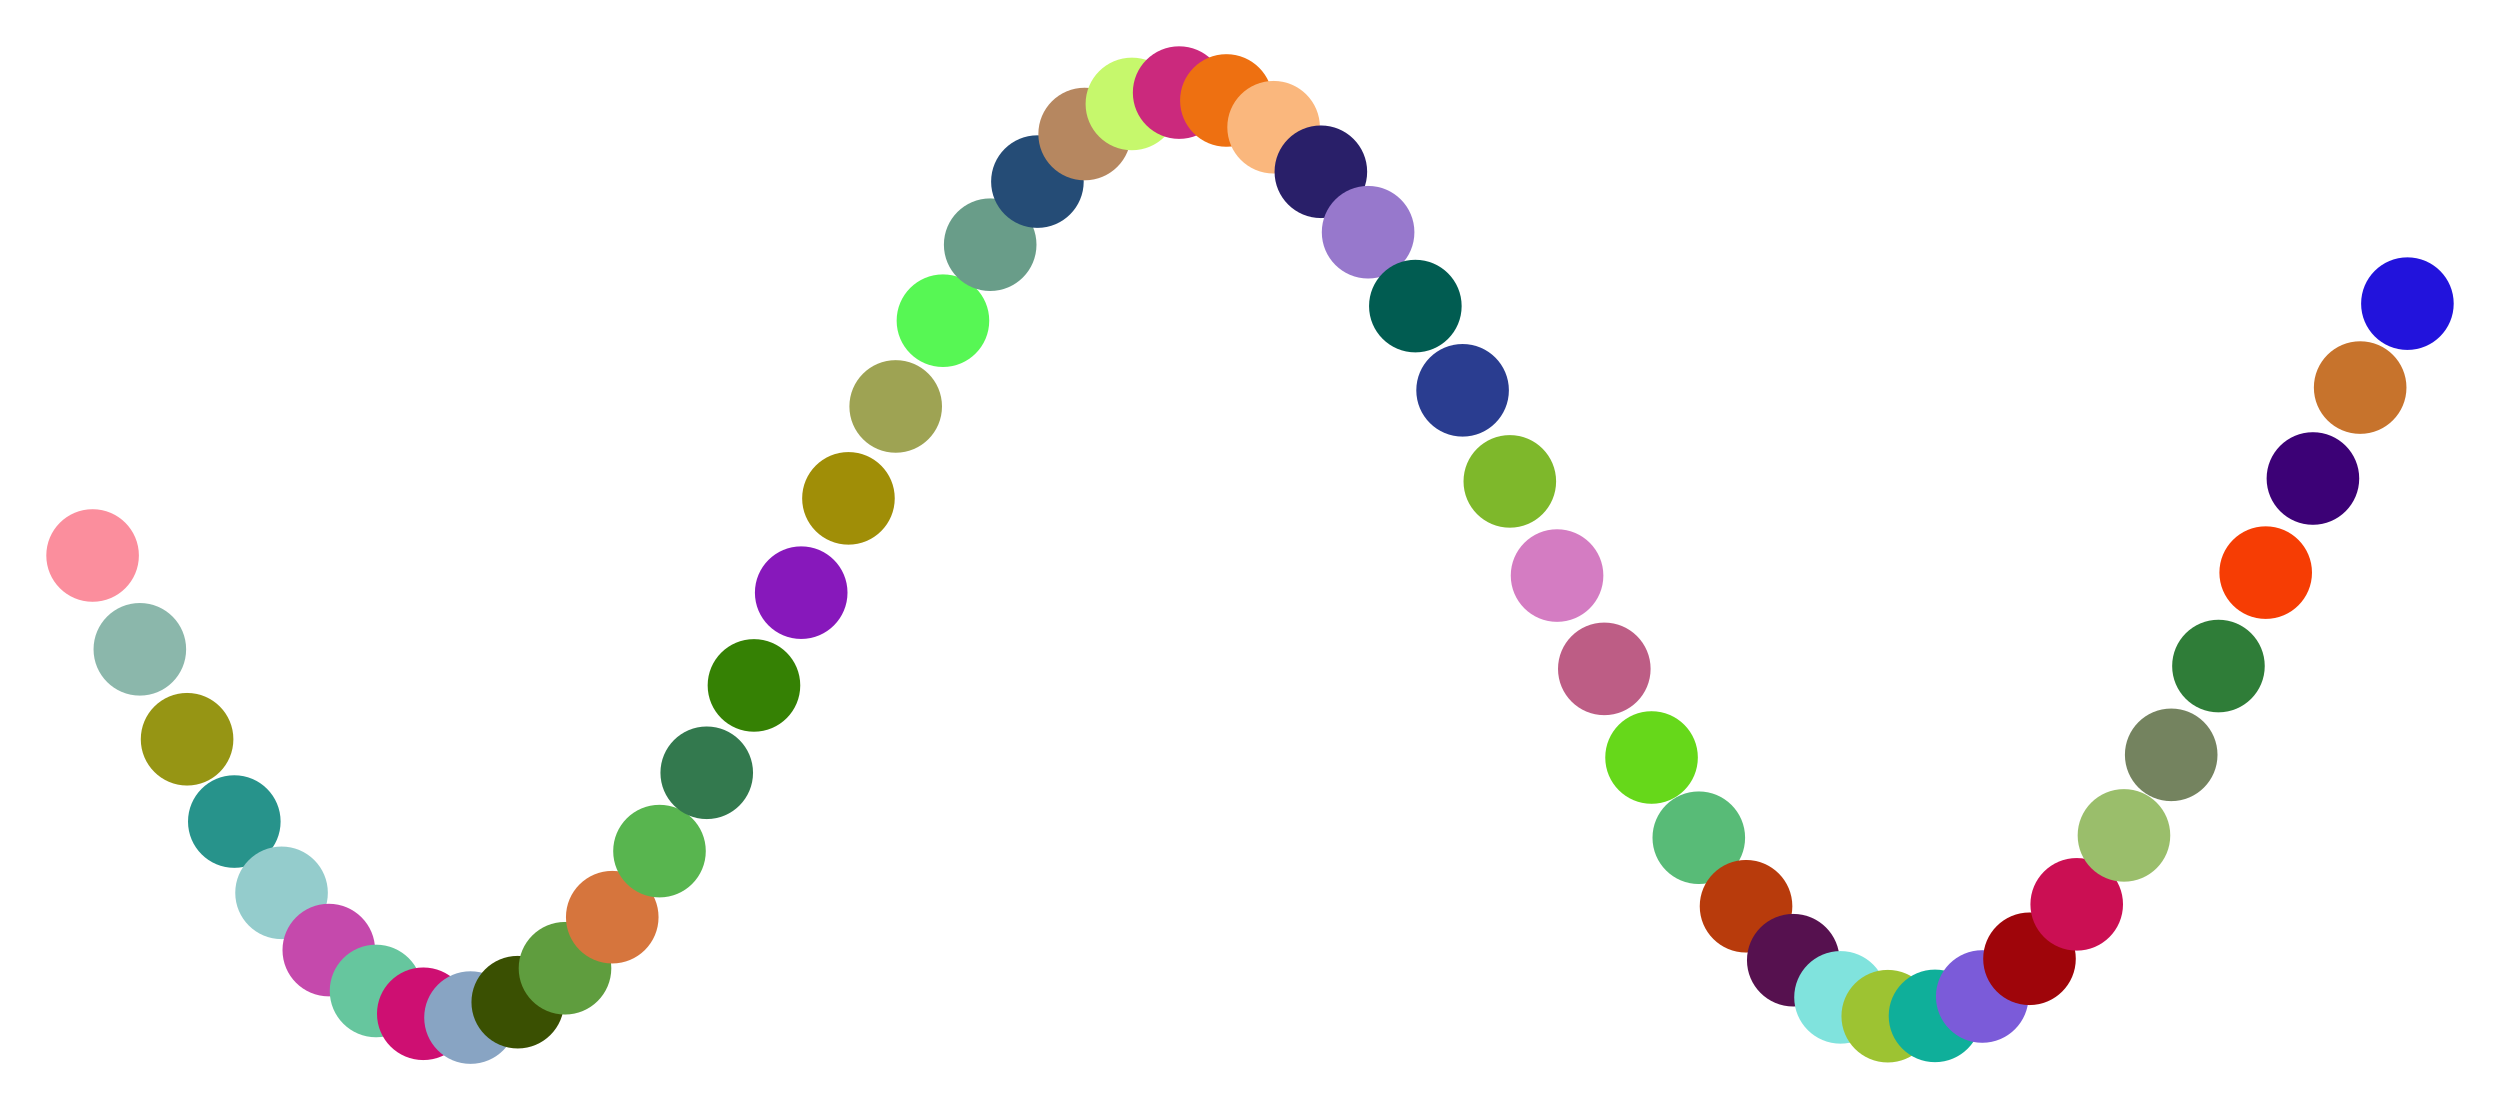
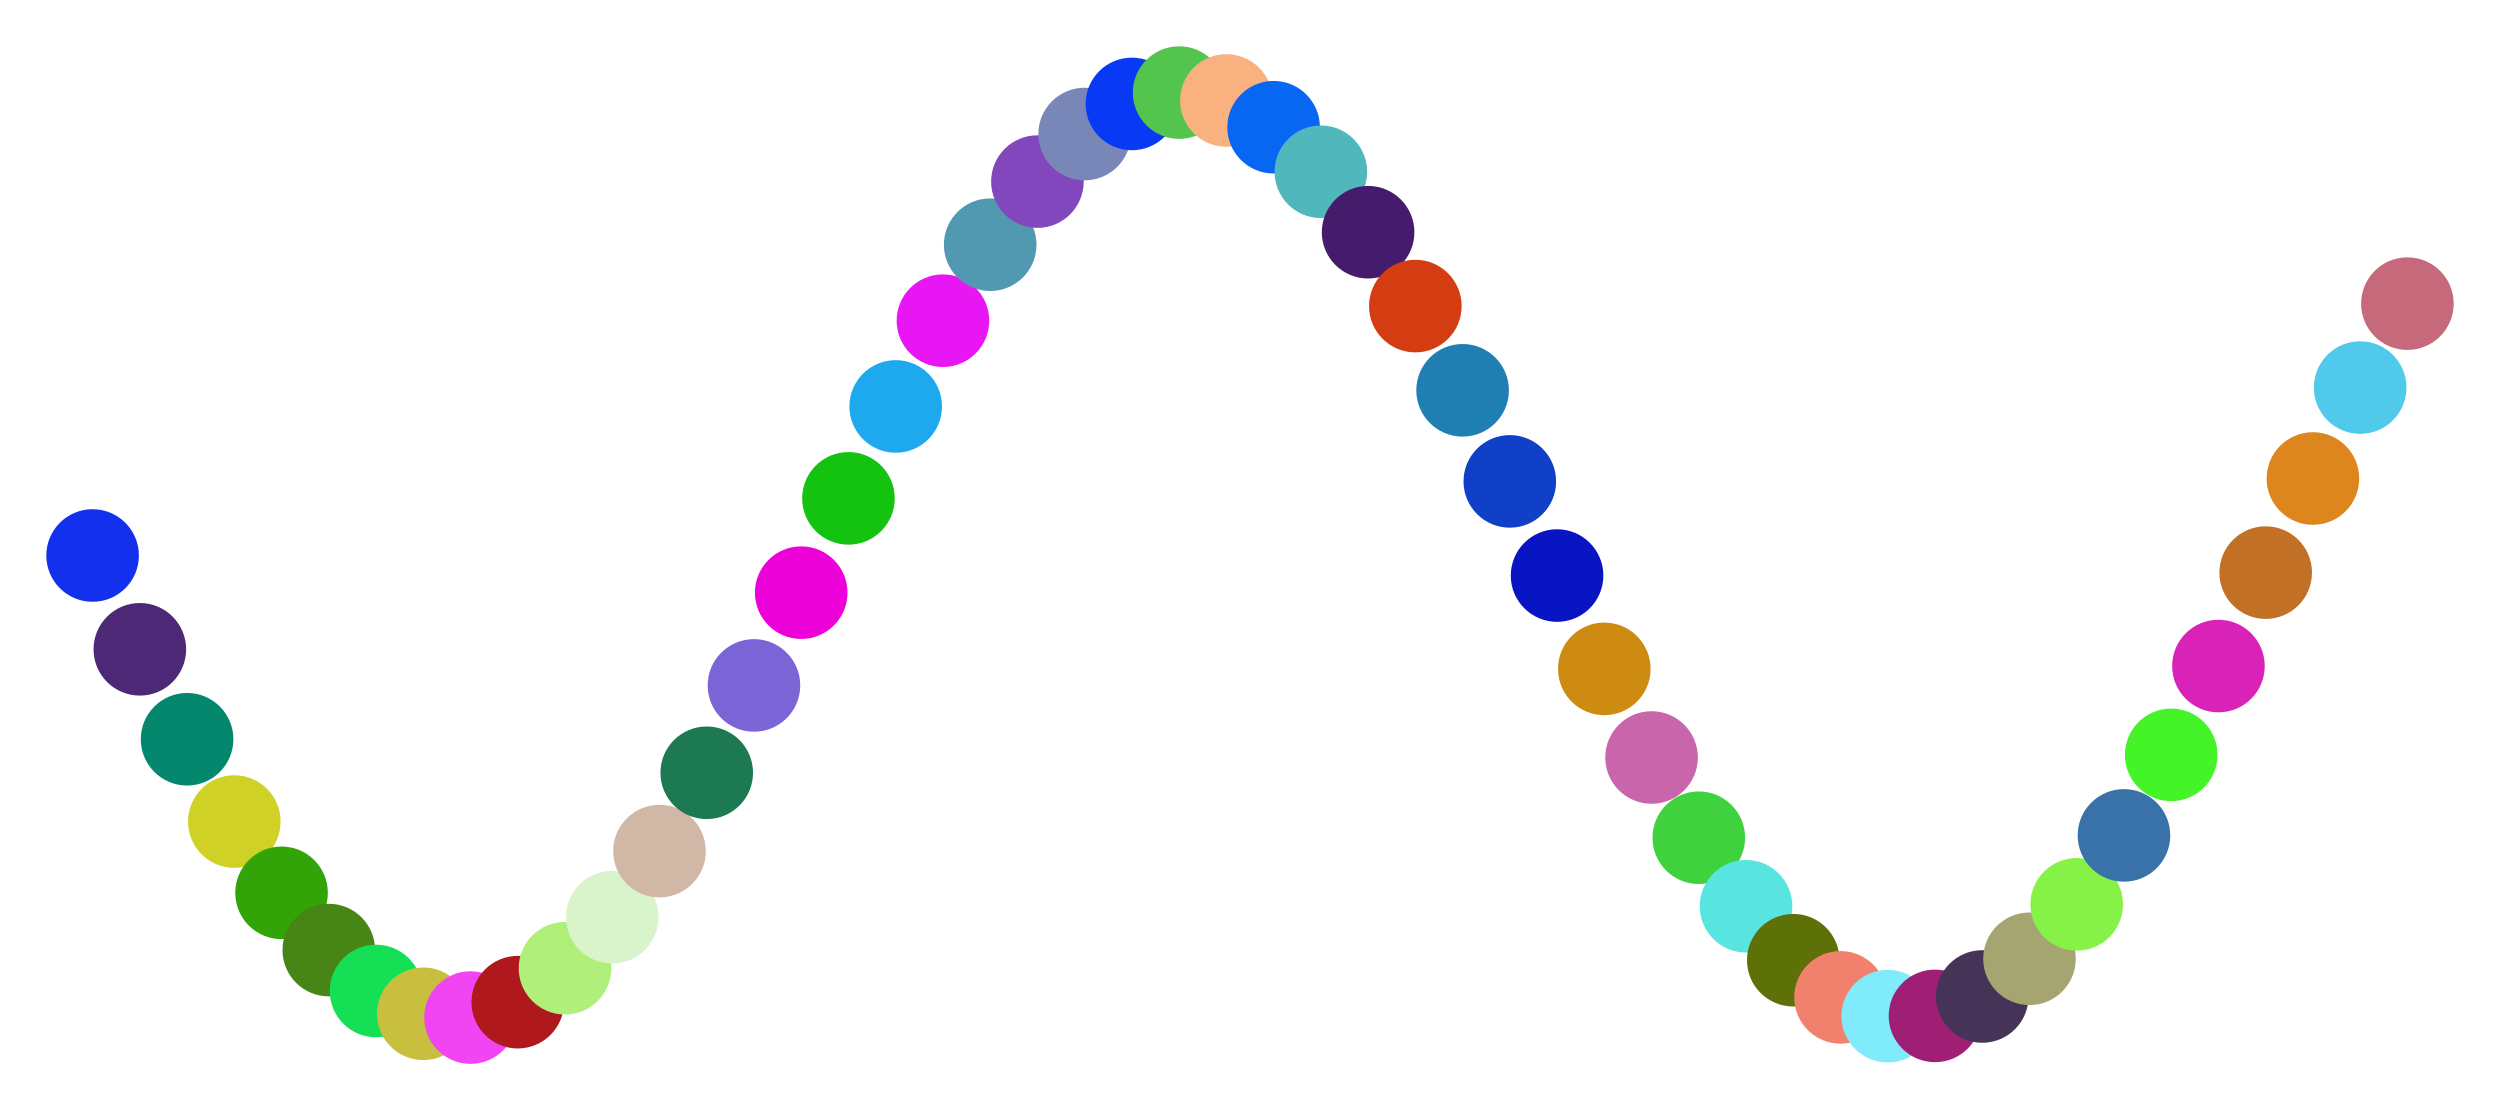
<svg xmlns="http://www.w3.org/2000/svg" width="200" height="88.812" viewBox="-4 26.003 108 47.958" version="1.1">
  <g>
-     <circle cx="0" cy="50" r="2" fill="#fb8e9d" />
-     <circle cx="2.041" cy="54.053" r="2" fill="#8bb7ab" />
-     <circle cx="4.082" cy="57.938" r="2" fill="#969514" />
-     <circle cx="6.122" cy="61.494" r="2" fill="#27938b" />
-     <circle cx="8.163" cy="64.573" r="2" fill="#94cccc" />
-     <circle cx="10.204" cy="67.046" r="2" fill="#c549ac" />
-     <circle cx="12.245" cy="68.813" r="2" fill="#66c69e" />
-     <circle cx="14.286" cy="69.798" r="2" fill="#ce0f72" />
-     <circle cx="16.326" cy="69.962" r="2" fill="#88a4c3" />
-     <circle cx="18.367" cy="69.297" r="2" fill="#3a5002" />
-     <circle cx="20.408" cy="67.831" r="2" fill="#5f9d3e" />
-     <circle cx="22.449" cy="65.625" r="2" fill="#d6753d" />
-     <circle cx="24.49" cy="62.771" r="2" fill="#58b54f" />
-     <circle cx="26.531" cy="59.387" r="2" fill="#33794e" />
-     <circle cx="28.571" cy="55.613" r="2" fill="#358104" />
-     <circle cx="30.612" cy="51.606" r="2" fill="#8718bb" />
-     <circle cx="32.653" cy="47.532" r="2" fill="#a08e07" />
-     <circle cx="34.694" cy="43.561" r="2" fill="#9ea353" />
-     <circle cx="36.735" cy="39.857" r="2" fill="#57f754" />
-     <circle cx="38.776" cy="36.574" r="2" fill="#699d89" />
-     <circle cx="40.816" cy="33.848" r="2" fill="#254c76" />
-     <circle cx="42.857" cy="31.793" r="2" fill="#b68760" />
-     <circle cx="44.898" cy="30.493" r="2" fill="#c6f86c" />
-     <circle cx="46.939" cy="30.003" r="2" fill="#cb297d" />
-     <circle cx="48.98" cy="30.343" r="2" fill="#ee7011" />
-     <circle cx="51.02" cy="31.499" r="2" fill="#fab77d" />
-     <circle cx="53.061" cy="33.423" r="2" fill="#291f69" />
-     <circle cx="55.102" cy="36.035" r="2" fill="#9778cc" />
-     <circle cx="57.143" cy="39.226" r="2" fill="#015c51" />
-     <circle cx="59.184" cy="42.864" r="2" fill="#2a3d90" />
-     <circle cx="61.224" cy="46.799" r="2" fill="#7eb82b" />
-     <circle cx="63.265" cy="50.867" r="2" fill="#d47cc2" />
-     <circle cx="65.306" cy="54.898" r="2" fill="#bd5d85" />
-     <circle cx="67.347" cy="58.727" r="2" fill="#66d81a" />
-     <circle cx="69.388" cy="62.193" r="2" fill="#58bb77" />
-     <circle cx="71.429" cy="65.153" r="2" fill="#b83b0c" />
-     <circle cx="73.469" cy="67.484" r="2" fill="#56114f" />
-     <circle cx="75.51" cy="69.089" r="2" fill="#80e3dd" />
-     <circle cx="77.551" cy="69.902" r="2" fill="#9dc332" />
-     <circle cx="79.592" cy="69.889" r="2" fill="#0faf9a" />
-     <circle cx="81.633" cy="69.051" r="2" fill="#7b5bd9" />
-     <circle cx="83.674" cy="67.422" r="2" fill="#9f050a" />
-     <circle cx="85.714" cy="65.07" r="2" fill="#cb0f53" />
-     <circle cx="87.755" cy="62.092" r="2" fill="#9abe6b" />
-     <circle cx="89.796" cy="58.612" r="2" fill="#74835f" />
-     <circle cx="91.837" cy="54.776" r="2" fill="#2f7d38" />
-     <circle cx="93.878" cy="50.74" r="2" fill="#f63d04" />
-     <circle cx="95.918" cy="46.674" r="2" fill="#3c0176" />
-     <circle cx="97.959" cy="42.746" r="2" fill="#c7732c" />
-     <circle cx="100" cy="39.12" r="2" fill="#2213dc" />
+     <circle cx="0" cy="50" r="2" fill="#1330ef" />
+     <circle cx="2.041" cy="54.053" r="2" fill="#4c2876" />
+     <circle cx="4.082" cy="57.938" r="2" fill="#05876d" />
+     <circle cx="6.122" cy="61.494" r="2" fill="#d0d127" />
+     <circle cx="8.163" cy="64.573" r="2" fill="#32a407" />
+     <circle cx="10.204" cy="67.046" r="2" fill="#478516" />
+     <circle cx="12.245" cy="68.813" r="2" fill="#15df55" />
+     <circle cx="14.286" cy="69.798" r="2" fill="#c9bf3f" />
+     <circle cx="16.326" cy="69.962" r="2" fill="#f144f3" />
+     <circle cx="18.367" cy="69.297" r="2" fill="#af181c" />
+     <circle cx="20.408" cy="67.831" r="2" fill="#b0ef7a" />
+     <circle cx="22.449" cy="65.625" r="2" fill="#d9f3ca" />
+     <circle cx="24.49" cy="62.771" r="2" fill="#d1b7a5" />
+     <circle cx="26.531" cy="59.387" r="2" fill="#1d7952" />
+     <circle cx="28.571" cy="55.613" r="2" fill="#7b64d6" />
+     <circle cx="30.612" cy="51.606" r="2" fill="#ec01d8" />
+     <circle cx="32.653" cy="47.532" r="2" fill="#14c310" />
+     <circle cx="34.694" cy="43.561" r="2" fill="#1ea9ef" />
+     <circle cx="36.735" cy="39.857" r="2" fill="#e716f2" />
+     <circle cx="38.776" cy="36.574" r="2" fill="#5099b1" />
+     <circle cx="40.816" cy="33.848" r="2" fill="#8247bd" />
+     <circle cx="42.857" cy="31.793" r="2" fill="#7987b8" />
+     <circle cx="44.898" cy="30.493" r="2" fill="#0839f4" />
+     <circle cx="46.939" cy="30.003" r="2" fill="#53c54f" />
+     <circle cx="48.98" cy="30.343" r="2" fill="#f9b180" />
+     <circle cx="51.02" cy="31.499" r="2" fill="#0767f3" />
+     <circle cx="53.061" cy="33.423" r="2" fill="#50b7bc" />
+     <circle cx="55.102" cy="36.035" r="2" fill="#451c6b" />
+     <circle cx="57.143" cy="39.226" r="2" fill="#d43c11" />
+     <circle cx="59.184" cy="42.864" r="2" fill="#1f7fb3" />
+     <circle cx="61.224" cy="46.799" r="2" fill="#1140c8" />
+     <circle cx="63.265" cy="50.867" r="2" fill="#0915c2" />
+     <circle cx="65.306" cy="54.898" r="2" fill="#cd8b12" />
+     <circle cx="67.347" cy="58.727" r="2" fill="#c965ab" />
+     <circle cx="69.388" cy="62.193" r="2" fill="#3fd23e" />
+     <circle cx="71.429" cy="65.153" r="2" fill="#58e5df" />
+     <circle cx="73.469" cy="67.484" r="2" fill="#5d7108" />
+     <circle cx="75.51" cy="69.089" r="2" fill="#f1816c" />
+     <circle cx="77.551" cy="69.902" r="2" fill="#80ecfb" />
+     <circle cx="79.592" cy="69.889" r="2" fill="#9e1f73" />
+     <circle cx="81.633" cy="69.051" r="2" fill="#453457" />
+     <circle cx="83.674" cy="67.422" r="2" fill="#a5a572" />
+     <circle cx="85.714" cy="65.07" r="2" fill="#86f247" />
+     <circle cx="87.755" cy="62.092" r="2" fill="#3971a9" />
+     <circle cx="89.796" cy="58.612" r="2" fill="#45f329" />
+     <circle cx="91.837" cy="54.776" r="2" fill="#d822b8" />
+     <circle cx="93.878" cy="50.74" r="2" fill="#c17026" />
+     <circle cx="95.918" cy="46.674" r="2" fill="#dd861d" />
+     <circle cx="97.959" cy="42.746" r="2" fill="#50c9ea" />
+     <circle cx="100" cy="39.12" r="2" fill="#c6697b" />
  </g>
</svg>
